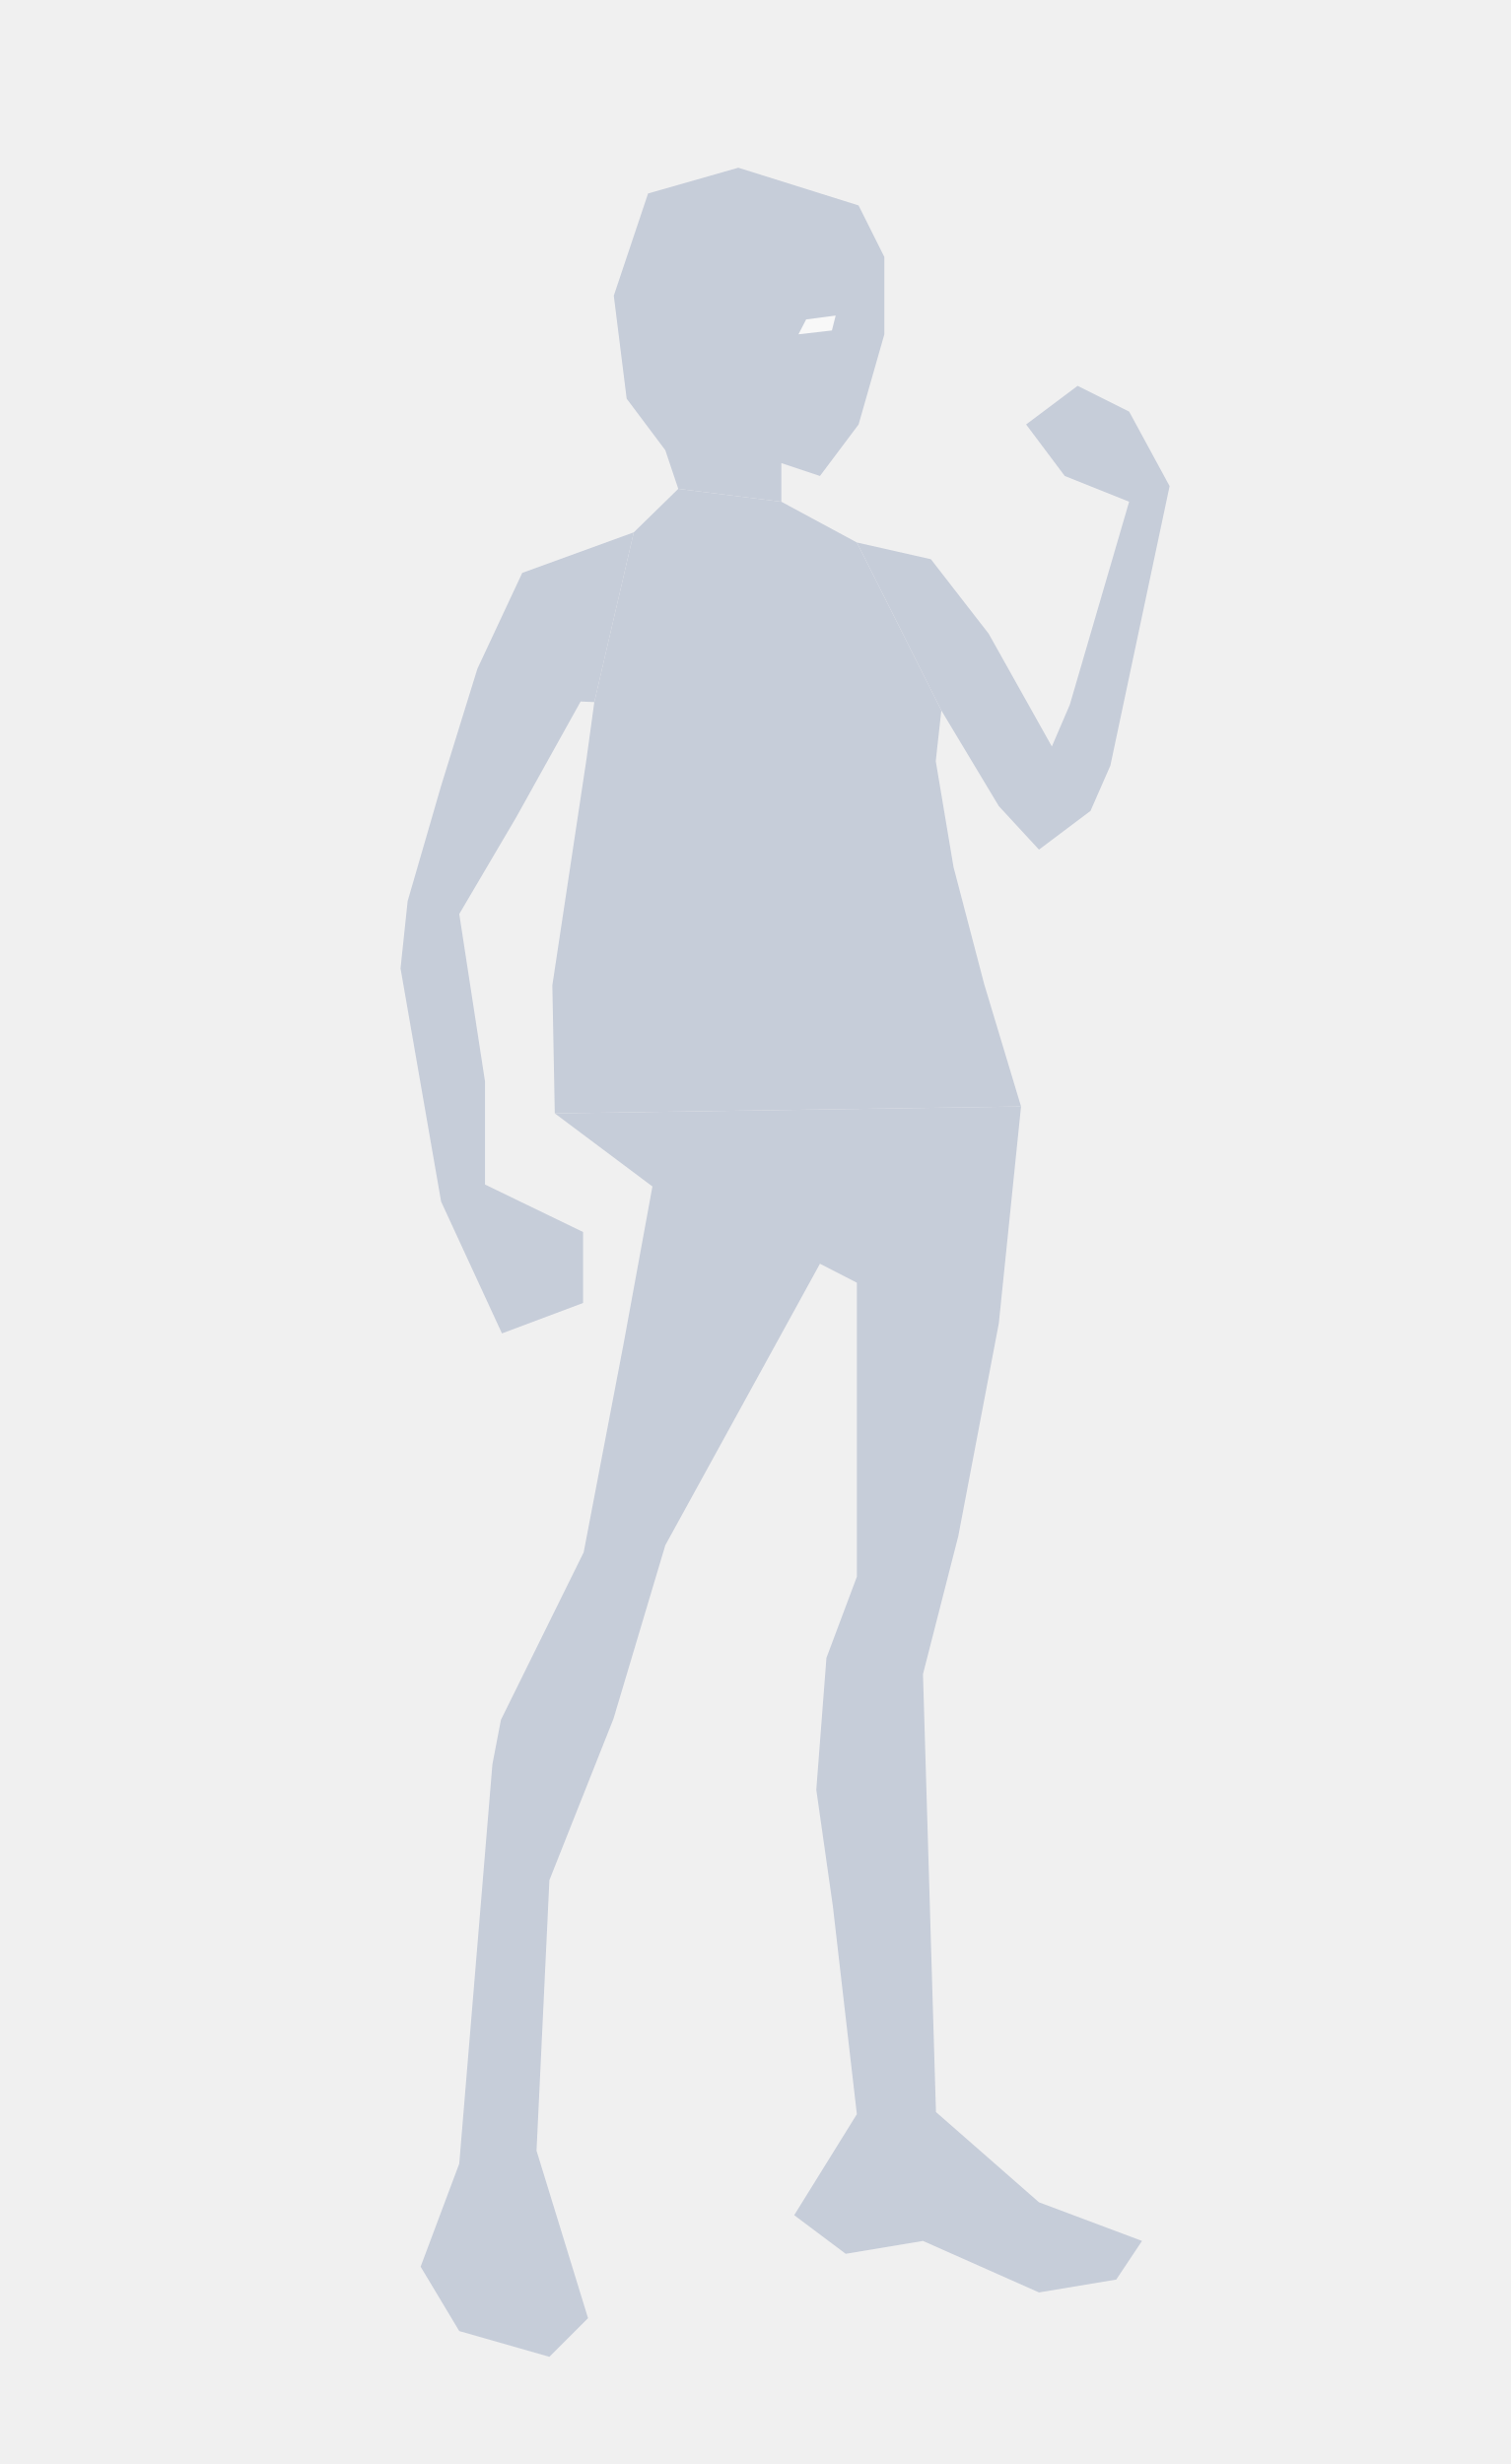
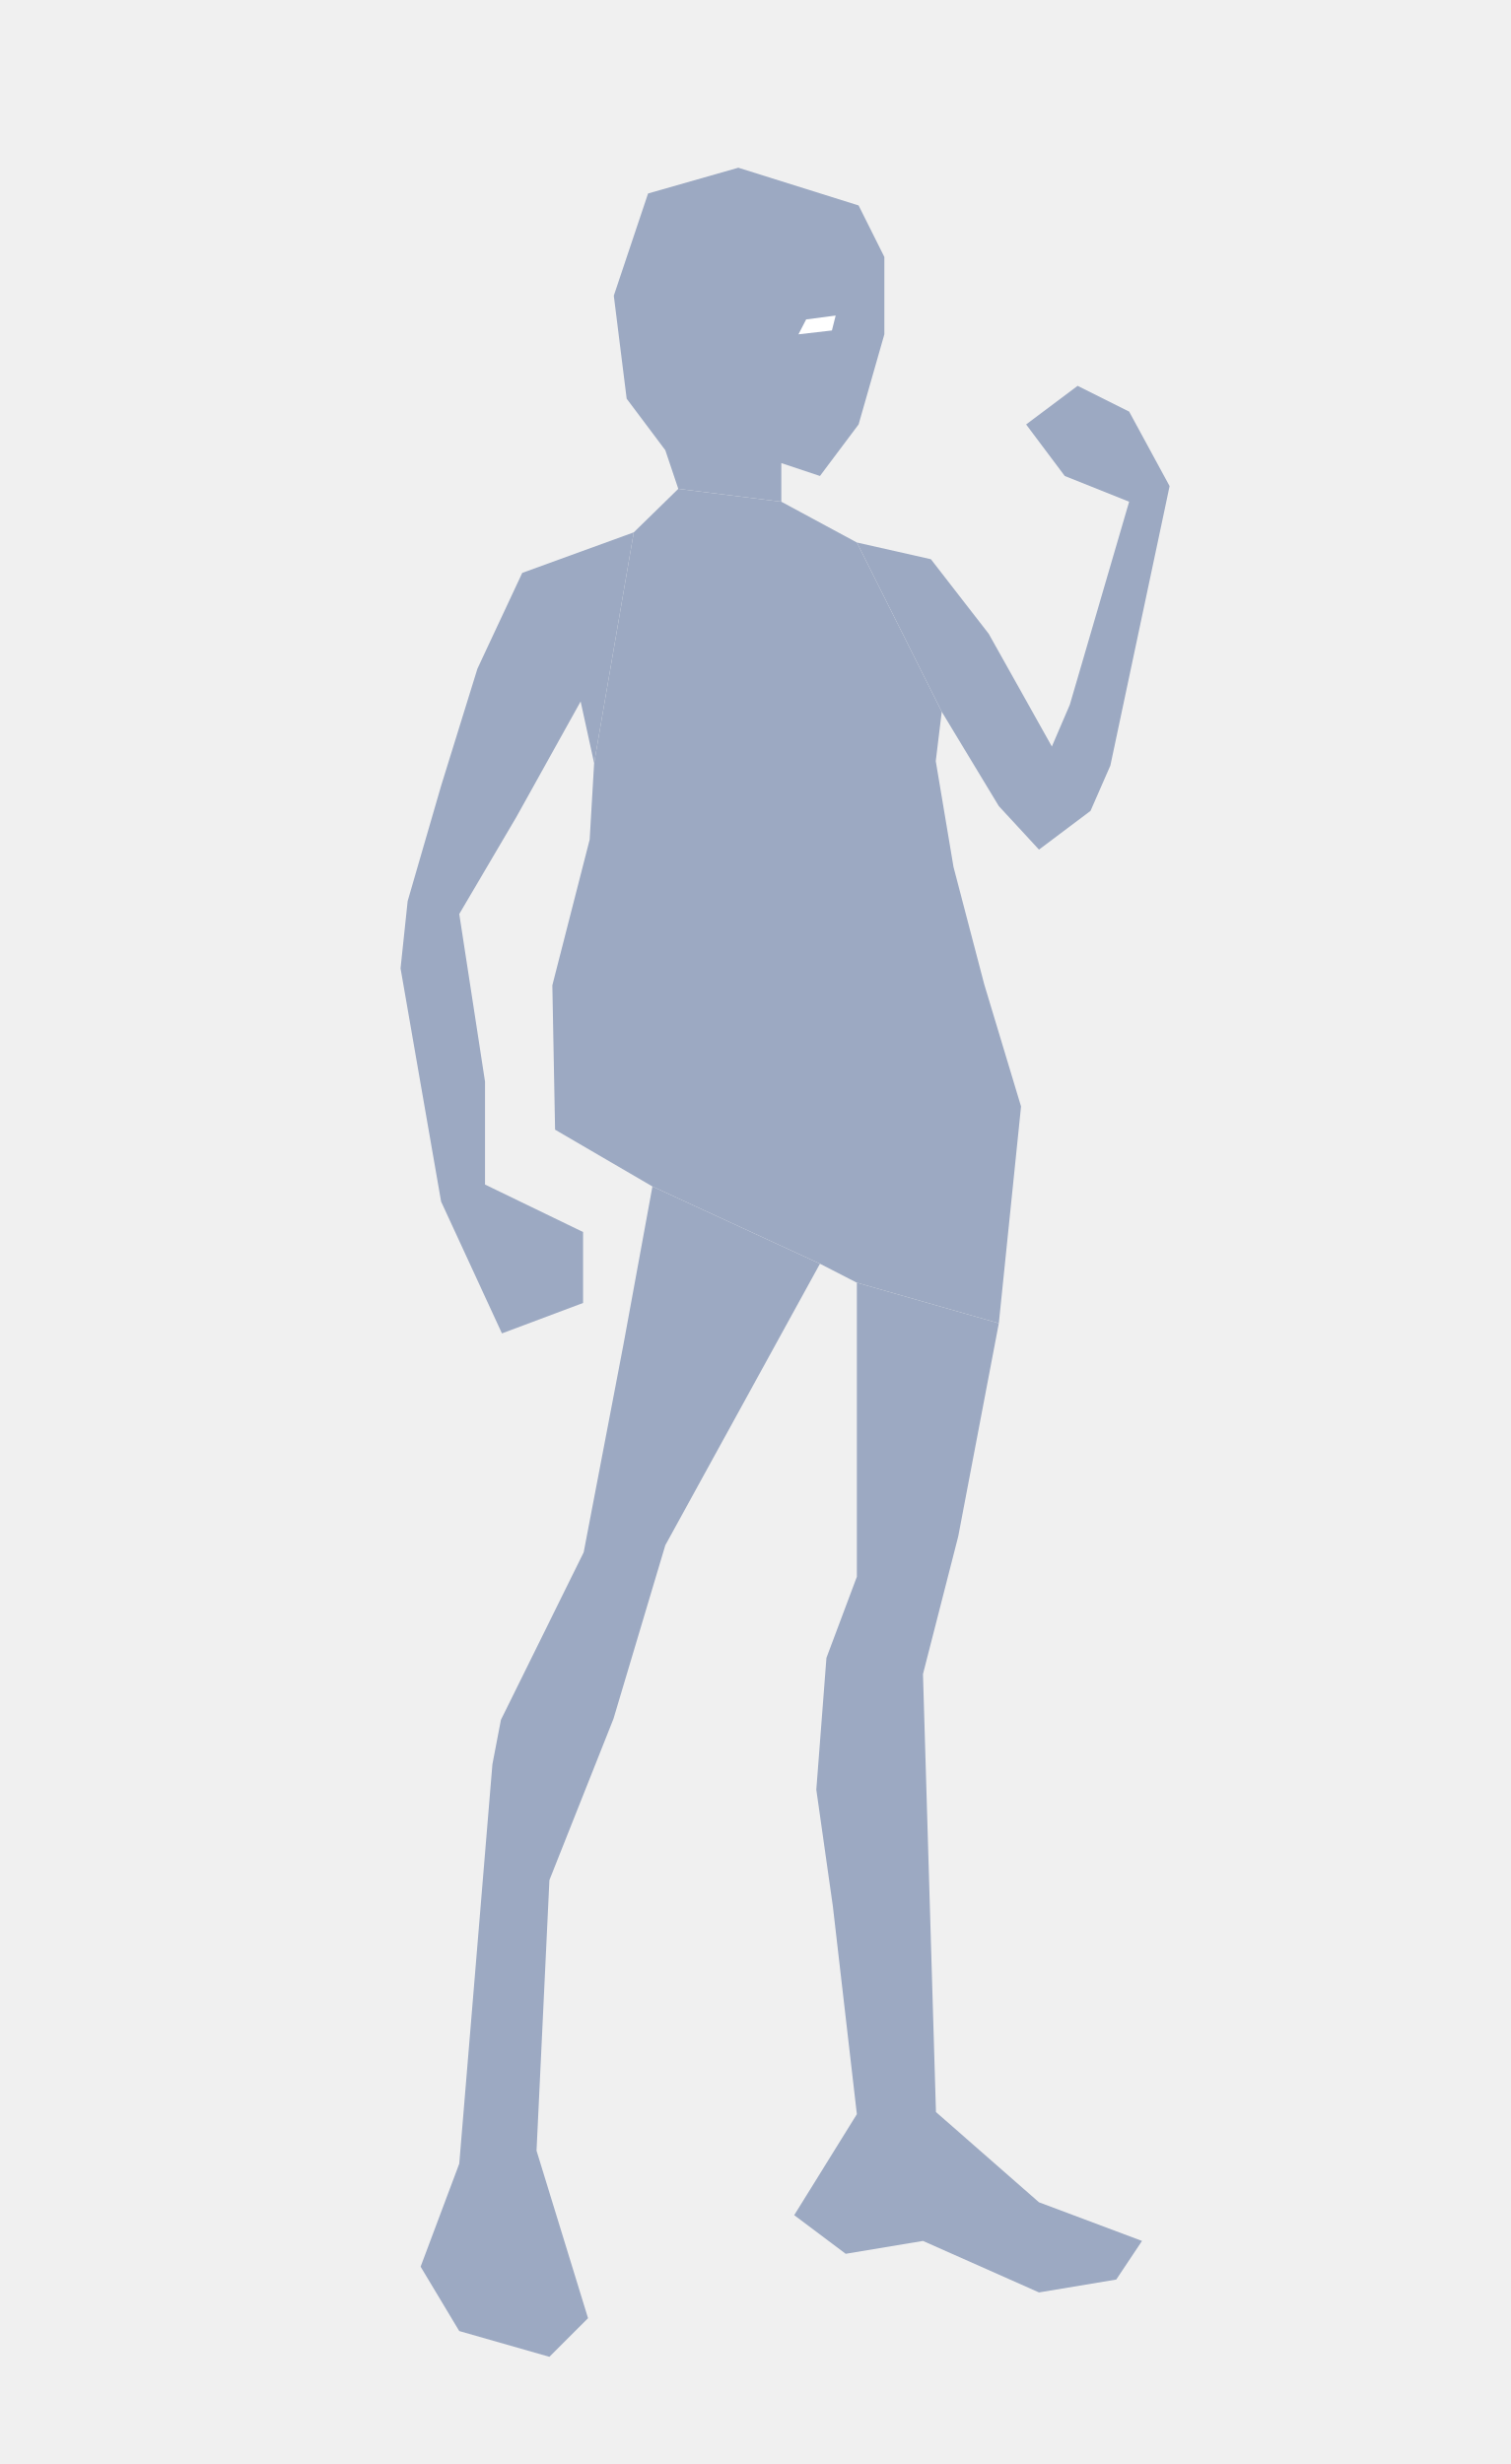
- <svg xmlns="http://www.w3.org/2000/svg" viewBox="0 0 149 243">
+ <svg xmlns="http://www.w3.org/2000/svg" id="_00050" data-name="00050" viewBox="0 0 149 243">
  <defs>
-     <style>.cls-1{opacity:0.5;}.cls-2{fill:#9ca9c2;}.cls-3{fill:#fff;}</style>
+     <style>.cls-1{fill:#9ca9c2;}.cls-2{fill:#fff;}</style>
  </defs>
-   <g id="_0_0_0_5_0" data-name="0 0 0 5 0" class="cls-1">
-     <polygon class="cls-2" points="84.5 53.5 91.8 55.15 97.5 62.5 103.73 73.62 105.5 69.5 111.35 49.48 105 46.94 101.19 41.86 106.27 38.05 111.35 40.59 115.34 47.94 109.5 75.5 107.54 79.97 102.46 83.79 98.5 79.5 92.83 70.06 84.5 53.5" />
-     <polygon class="cls-2" points="58.61 69.24 57.26 69.18 50.9 80.61 45.29 90.14 47.83 106.66 47.83 116.82 57.5 121.5 57.5 128.5 49.5 131.5 43.5 118.5 39.5 95.5 40.2 88.87 43.5 77.5 47.08 65.95 51.5 56.5 62.5 52.5 58.61 69.24" />
-     <polygon class="cls-2" points="54.71 109.8 64.34 117.01 61.5 132.5 57.56 153.09 49.4 169.61 48.56 173.99 45.29 213.38 41.48 223.54 45.29 229.89 54.18 232.43 57.99 228.62 52.91 212.1 54.18 185.42 60.5 169.5 65.61 152.39 80.86 124.63 84.5 126.5 84.5 155.5 81.5 163.5 80.5 176.5 82.13 187.97 84.5 208.5 78.32 218.46 83.4 222.27 91.02 221 102.46 226.08 110.08 224.81 112.62 221 102.46 217.19 92.3 208.29 91.02 165.1 94.5 151.5 98.5 130.5 100.69 109.12 54.71 109.8" />
-     <polygon class="cls-2" points="100.69 109.12 97.06 97.07 94.03 85.5 92.28 75.06 92.83 70.06 84.5 53.5 77.05 49.48 66.89 48.21 62.5 52.5 58.61 69.24 57.83 74.91 54.47 97.17 54.71 109.8 100.69 109.12" />
-     <polygon class="cls-2" points="66.89 48.21 65.61 44.4 61.8 39.32 60.53 29.16 63.91 19.08 72.81 16.54 84.67 20.26 87.21 25.34 87.21 32.97 84.67 41.86 80.86 46.94 77.05 45.67 77.05 49.48 66.89 48.21" />
-     <polygon class="cls-3" points="82.04 32.59 82.41 31.12 79.5 31.5 78.74 32.97 82.04 32.59" />
-   </g>
+   <polygon class="cls-1" points="58.59 75.26 57.26 69.18 50.9 80.61 45.29 90.14 47.83 106.66 47.83 116.82 57.5 121.5 57.5 128.5 49.5 131.5 43.5 118.5 39.5 95.5 40.2 88.87 43.5 77.5 47.08 65.95 51.5 56.5 62.5 52.5 58.59 75.26" />
+   <polygon class="cls-1" points="92.87 70.19 98.5 79.5 102.46 83.79 107.54 79.97 109.5 75.5 115.34 47.94 111.35 40.59 106.27 38.05 101.19 41.86 105 46.94 111.35 49.48 105.5 69.5 103.73 73.62 97.5 62.5 91.8 55.15 84.5 53.5 92.87 70.19" />
+   <polygon class="cls-1" points="80.86 124.63 65.61 152.39 60.5 169.5 54.18 185.42 52.91 212.1 57.99 228.62 54.18 232.43 45.29 229.89 41.48 223.54 45.29 213.38 48.56 173.99 49.4 169.61 57.56 153.09 61.5 132.5 64.34 117.01 80.86 124.63" />
+   <polygon class="cls-1" points="98.5 130.5 100.69 109.12 97.06 97.07 94.03 85.5 92.28 75.06 92.87 70.19 84.5 53.5 77.05 49.48 66.89 48.21 62.5 52.5 58.59 75.26 58.15 82.8 54.47 97.17 54.74 111.41 64.34 117.01 80.86 124.63 84.5 126.5 98.5 130.5" />
+   <polygon class="cls-1" points="98.5 130.5 94.5 151.5 91.02 165.1 92.3 208.29 102.46 217.19 112.62 221 110.08 224.81 102.46 226.08 91.02 221 83.4 222.27 78.32 218.46 84.5 208.5 82.13 187.97 80.5 176.5 81.5 163.5 84.5 155.5 84.5 126.5 98.5 130.5" />
+   <polygon class="cls-1" points="77.05 49.48 77.05 45.67 80.86 46.94 84.67 41.86 87.21 32.97 87.21 25.34 84.67 20.26 72.81 16.54 63.91 19.08 60.53 29.16 61.8 39.32 65.61 44.4 66.89 48.21 77.05 49.48" />
+   <polygon class="cls-2" points="82.04 32.59 82.41 31.12 79.5 31.5 78.74 32.97 82.04 32.59" />
</svg>
